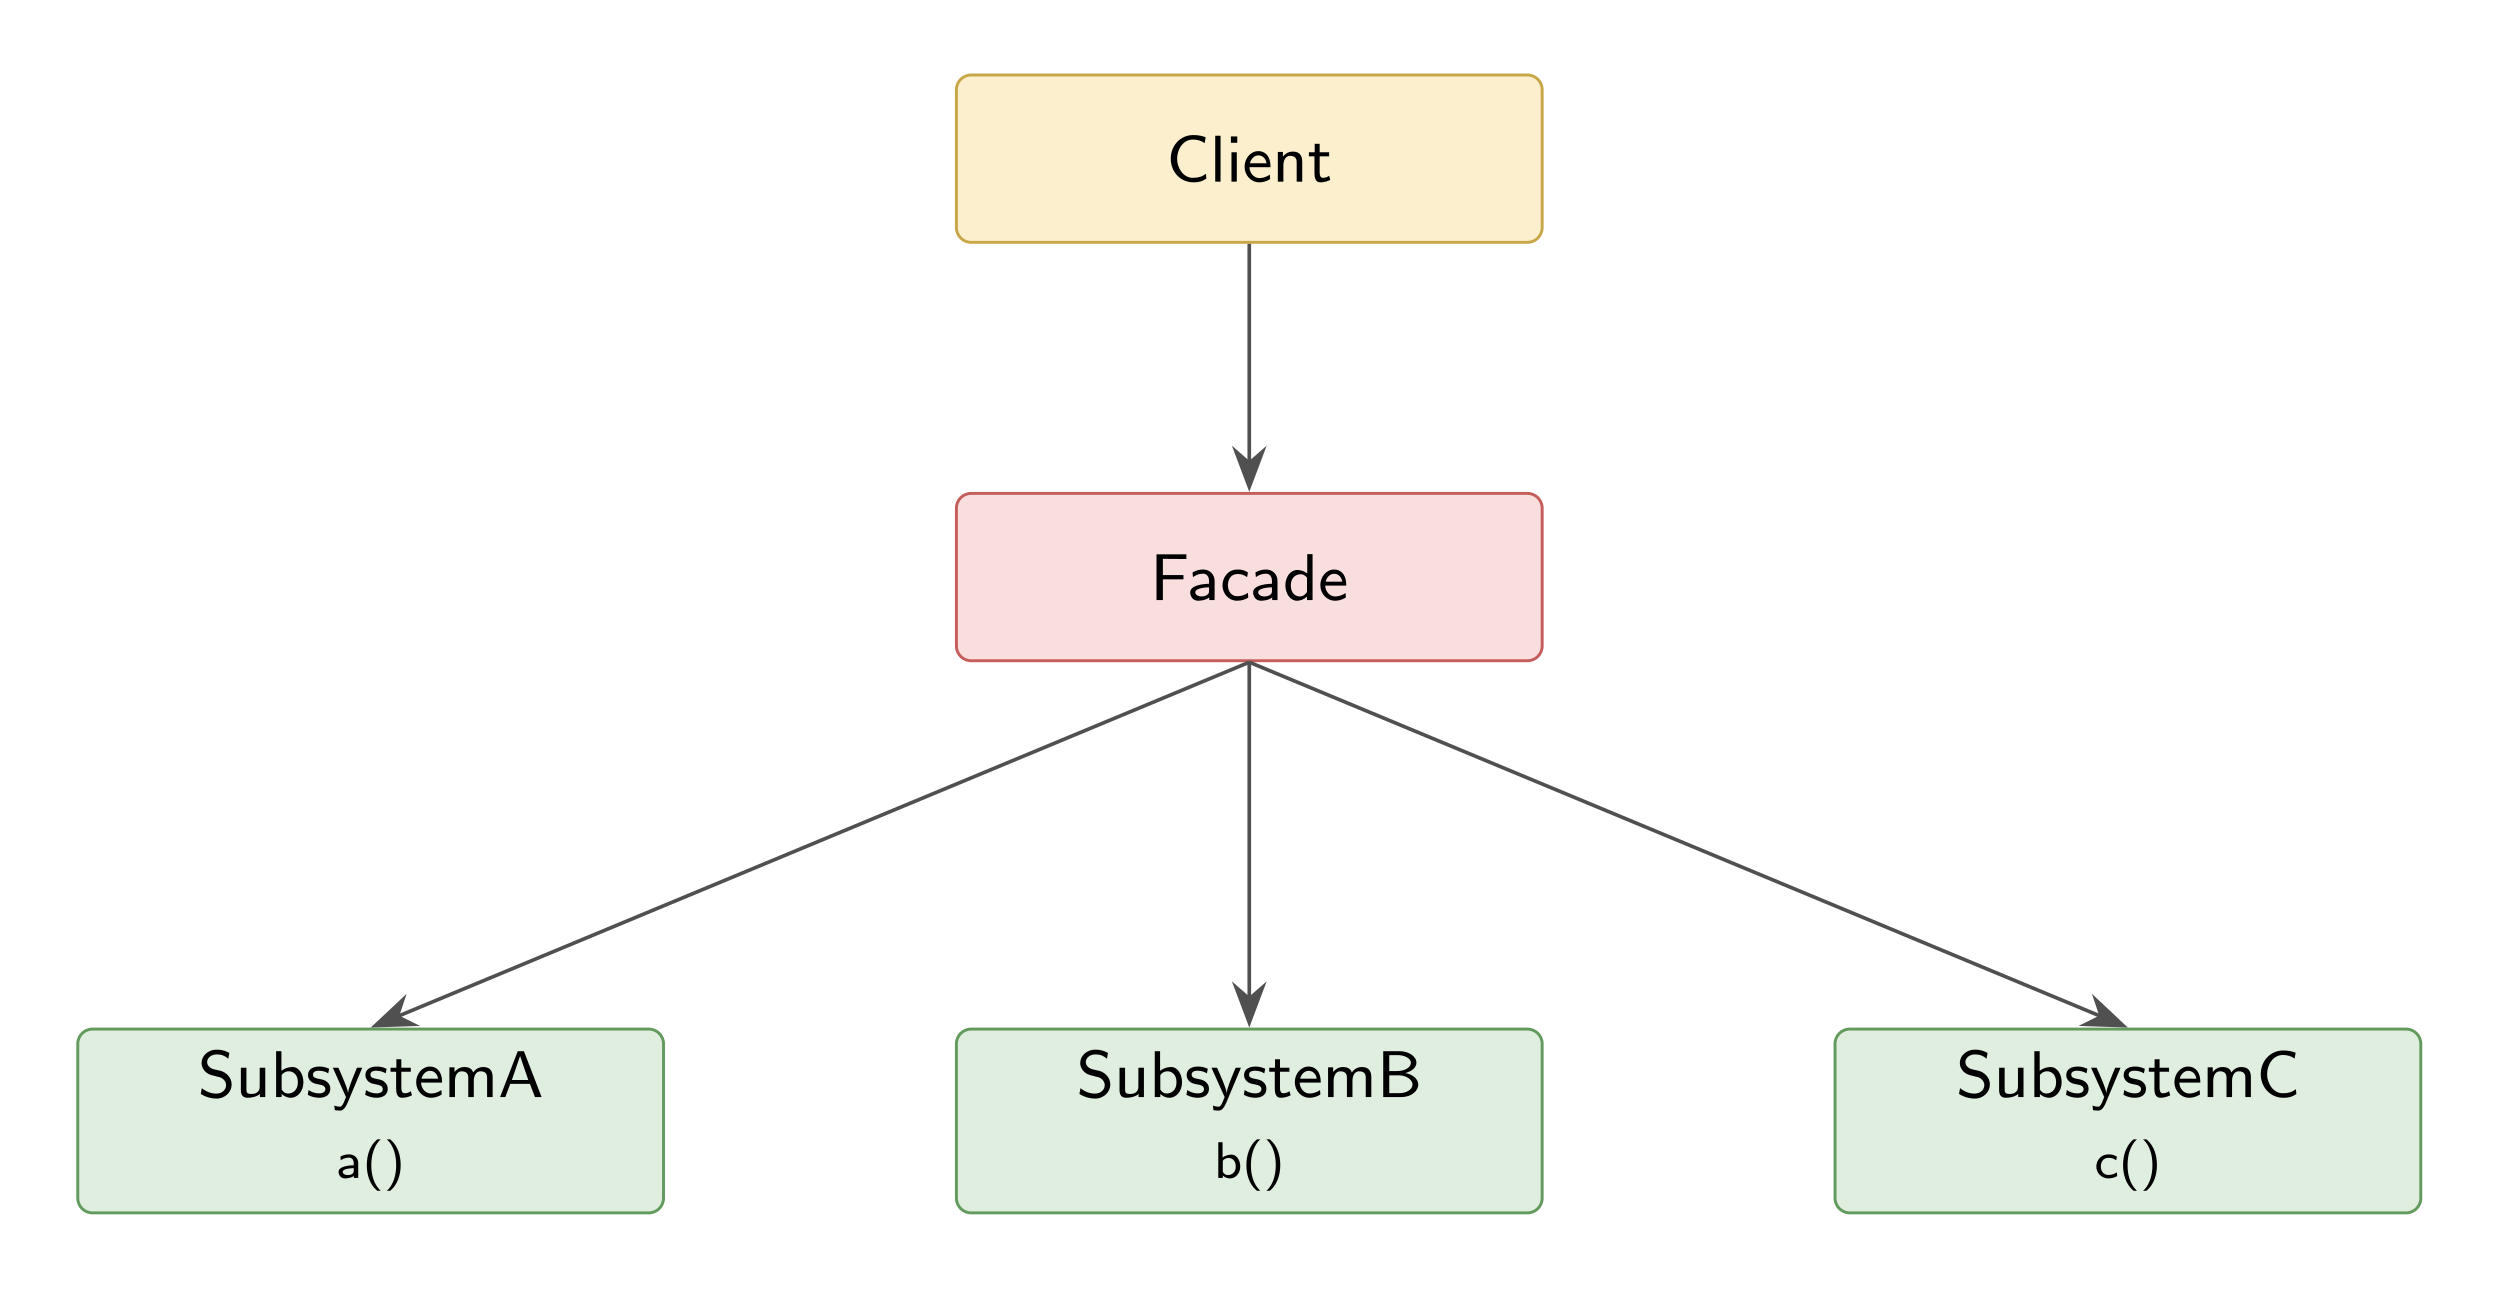
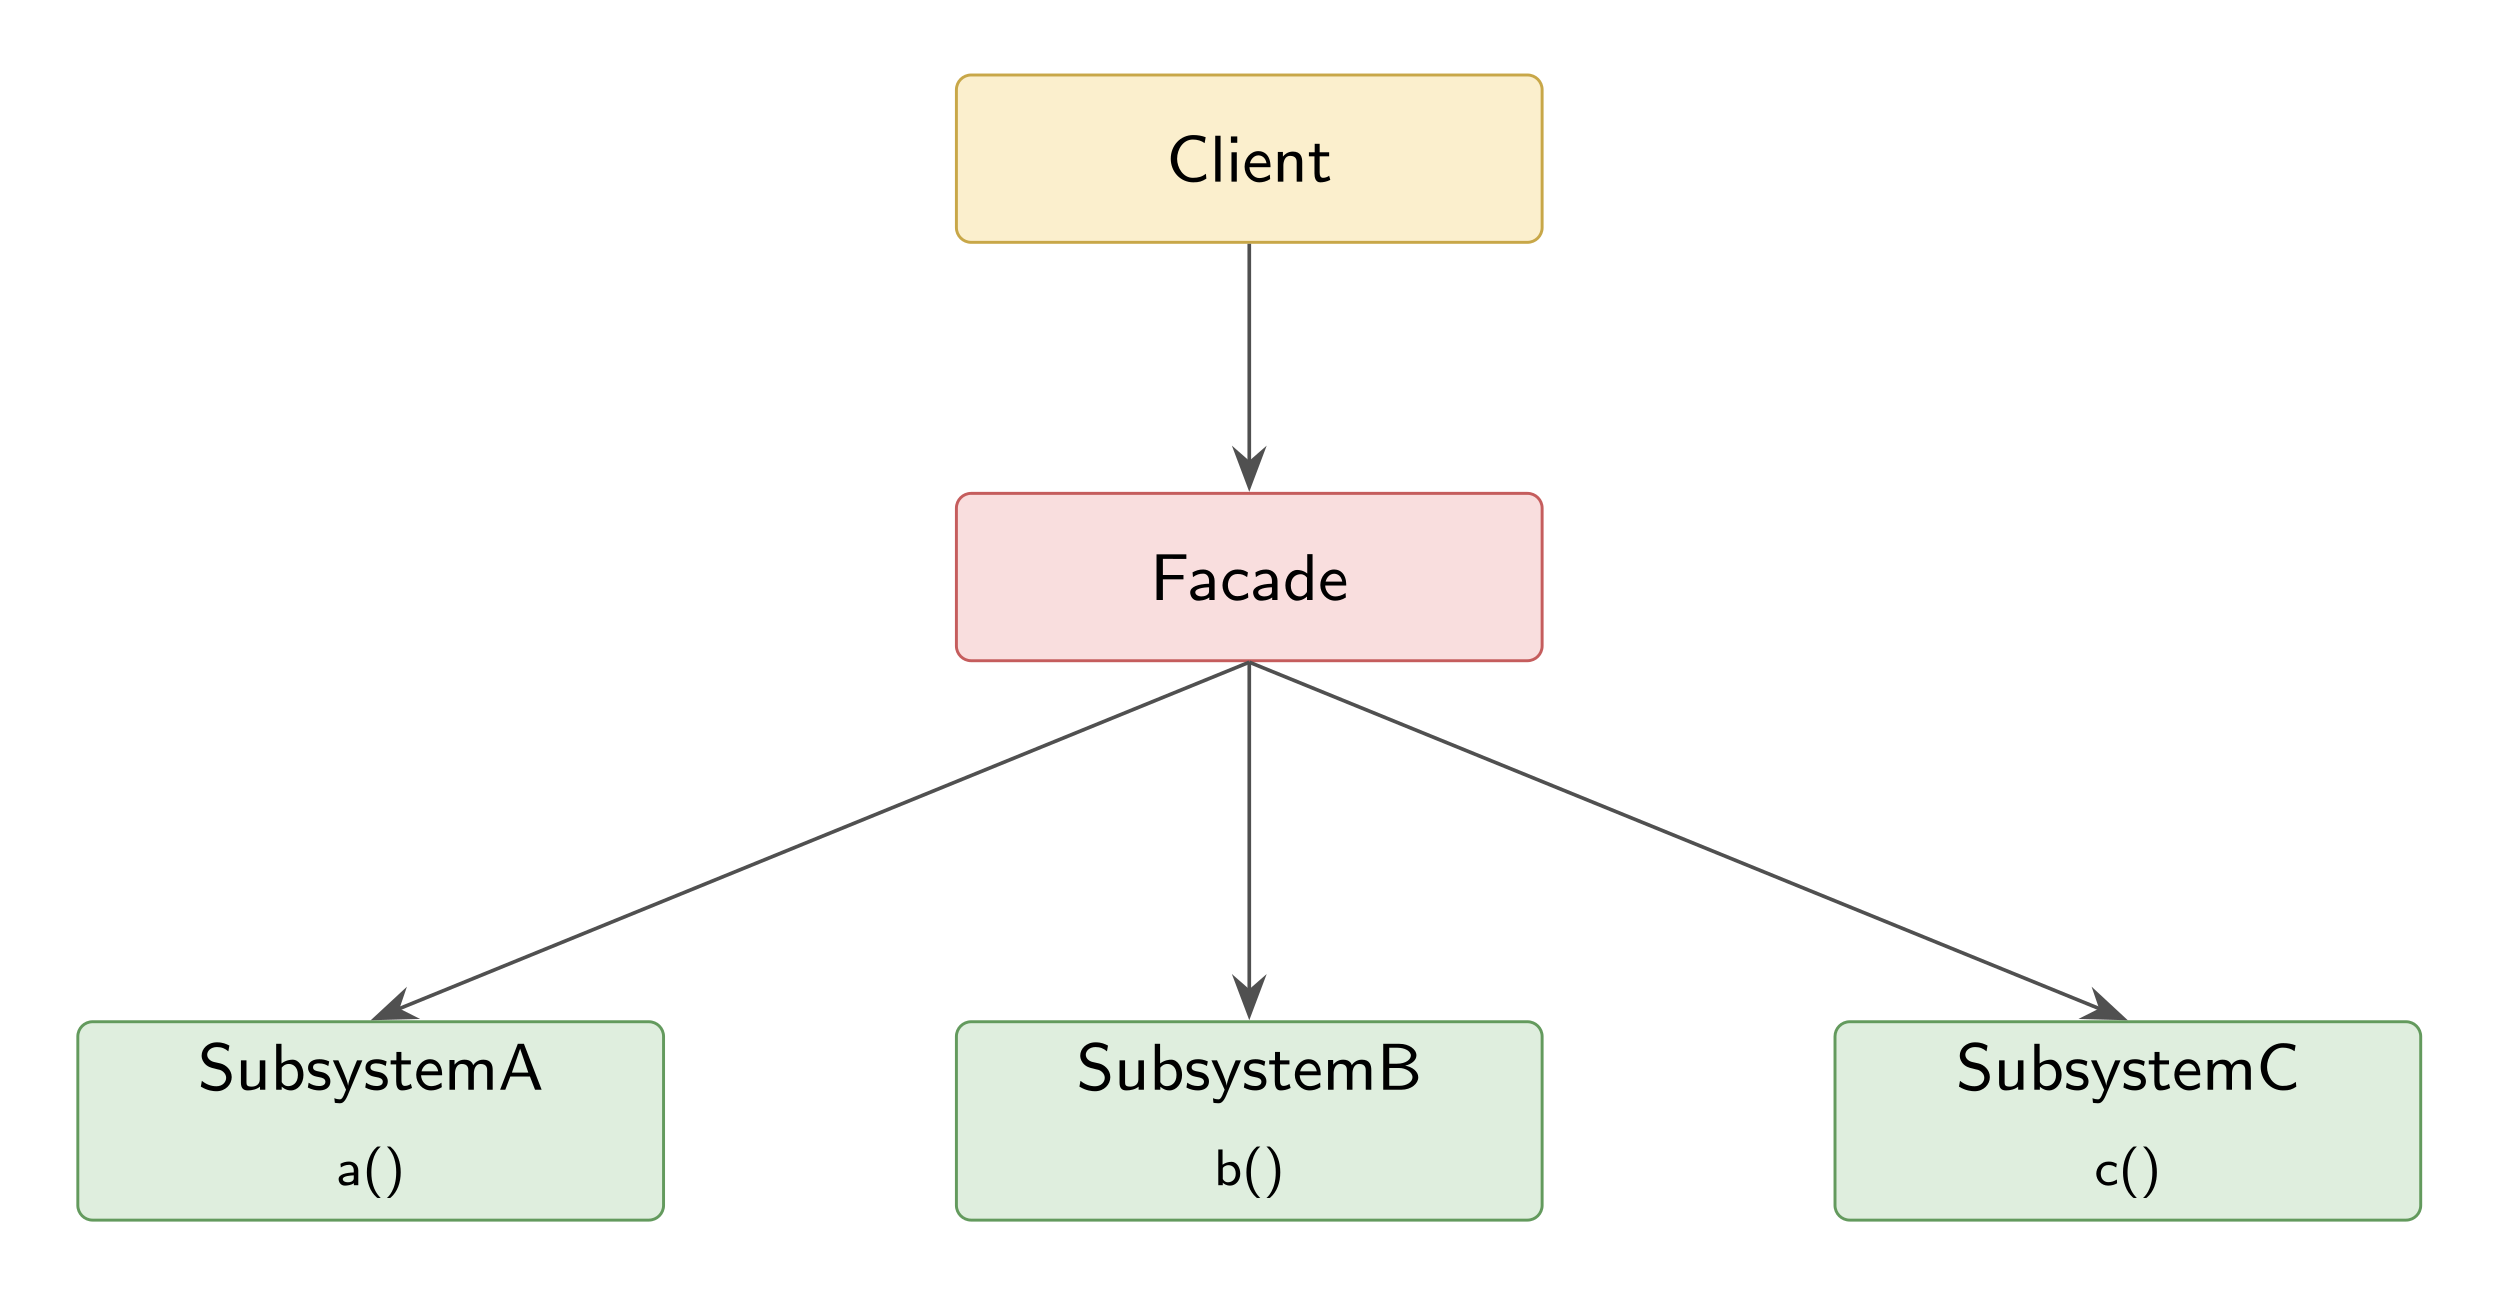
- <svg xmlns="http://www.w3.org/2000/svg" xmlns:xlink="http://www.w3.org/1999/xlink" width="337.804pt" height="174.509pt" viewBox="0 0 337.804 174.509">
+ <svg xmlns="http://www.w3.org/2000/svg" xmlns:xlink="http://www.w3.org/1999/xlink" width="337.804pt" height="175.496pt" viewBox="0 0 337.804 175.496">
  <defs>
    <g>
      <g id="glyph-0-0">
        <path d="M 5.344 -1.062 C 4.812 -0.656 4.312 -0.516 3.578 -0.516 C 2.25 -0.516 1.453 -1.891 1.453 -3.078 C 1.453 -4.406 2.281 -5.688 3.578 -5.688 C 4.188 -5.688 4.734 -5.531 5.172 -5.203 L 5.312 -6 C 4.844 -6.188 4.266 -6.297 3.641 -6.297 C 1.875 -6.297 0.594 -4.859 0.594 -3.094 C 0.594 -1.391 1.844 0.094 3.641 0.094 C 4.469 0.094 4.797 -0.031 5.406 -0.406 Z M 5.344 -1.062 " />
      </g>
      <g id="glyph-0-1">
        <path d="M 1.453 -6.203 L 0.734 -6.203 L 0.734 0 L 1.453 0 Z M 1.453 -6.203 " />
      </g>
      <g id="glyph-0-2">
        <path d="M 1.516 -6.109 L 0.656 -6.109 L 0.656 -5.25 L 1.516 -5.25 Z M 1.453 -3.969 L 0.734 -3.969 L 0.734 0 L 1.453 0 Z M 1.453 -3.969 " />
      </g>
      <g id="glyph-0-3">
        <path d="M 3.812 -1.953 C 3.812 -2.234 3.812 -2.906 3.453 -3.453 C 3.078 -4.016 2.516 -4.125 2.172 -4.125 C 1.141 -4.125 0.312 -3.156 0.312 -2.016 C 0.312 -0.844 1.188 0.094 2.312 0.094 C 2.734 0.094 3.25 -0.016 3.766 -0.344 L 3.719 -0.953 C 3.156 -0.547 2.625 -0.484 2.312 -0.484 C 1.578 -0.484 1 -1.141 0.969 -1.953 Z M 1.031 -2.484 C 1.172 -3.062 1.609 -3.547 2.172 -3.547 C 2.5 -3.547 3.109 -3.391 3.281 -2.484 Z M 1.031 -2.484 " />
      </g>
      <g id="glyph-0-4">
        <path d="M 4.016 -2.656 C 4.016 -3.312 3.828 -4.062 2.75 -4.062 C 2.047 -4.062 1.625 -3.656 1.406 -3.391 L 1.406 -4.016 L 0.719 -4.016 L 0.719 0 L 1.469 0 L 1.469 -2.188 C 1.469 -2.766 1.703 -3.484 2.375 -3.484 C 3.266 -3.484 3.266 -2.844 3.266 -2.594 L 3.266 0 L 4.016 0 Z M 4.016 -2.656 " />
      </g>
      <g id="glyph-0-5">
        <path d="M 1.625 -3.422 L 2.906 -3.422 L 2.906 -3.969 L 1.625 -3.969 L 1.625 -5.109 L 0.953 -5.109 L 0.953 -3.969 L 0.172 -3.969 L 0.172 -3.422 L 0.922 -3.422 L 0.922 -1.125 C 0.922 -0.594 1.047 0.094 1.703 0.094 C 2.094 0.094 2.562 0.016 3.062 -0.234 L 2.906 -0.797 C 2.672 -0.609 2.359 -0.516 2.078 -0.516 C 1.734 -0.516 1.625 -0.828 1.625 -1.281 Z M 1.625 -3.422 " />
      </g>
      <g id="glyph-0-6">
        <path d="M 4.484 -2.797 L 4.484 -3.375 L 1.703 -3.375 L 1.703 -5.562 L 2.016 -5.562 C 2.719 -5.562 3.422 -5.547 4.125 -5.547 L 4.875 -5.547 L 4.875 -6.172 L 0.844 -6.172 L 0.844 0 L 1.703 0 L 1.703 -2.797 Z M 4.484 -2.797 " />
      </g>
      <g id="glyph-0-7">
        <path d="M 3.688 -2.578 C 3.688 -3.469 3.031 -4.125 2.141 -4.125 C 1.562 -4.125 1.141 -3.969 0.703 -3.734 L 0.766 -3.094 C 1.203 -3.422 1.641 -3.562 2.141 -3.562 C 2.641 -3.562 2.938 -3.156 2.938 -2.578 L 2.938 -2.203 C 1.406 -2.156 0.391 -1.766 0.391 -1.031 C 0.391 -0.609 0.672 0.094 1.453 0.094 C 1.625 0.094 2.406 0.078 2.969 -0.344 L 2.969 0 L 3.688 0 Z M 2.938 -1.25 C 2.938 -1.062 2.938 -0.844 2.625 -0.656 C 2.391 -0.516 2.094 -0.484 1.922 -0.484 C 1.469 -0.484 1.078 -0.703 1.078 -1.047 C 1.078 -1.688 2.828 -1.719 2.938 -1.719 Z M 2.938 -1.25 " />
      </g>
      <g id="glyph-0-8">
        <path d="M 3.766 -0.969 C 3.328 -0.672 2.859 -0.516 2.328 -0.516 C 1.562 -0.516 1.062 -1.141 1.062 -2 C 1.062 -2.688 1.406 -3.516 2.359 -3.516 C 2.922 -3.516 3.203 -3.406 3.656 -3.094 L 3.766 -3.734 C 3.266 -4.016 3 -4.125 2.344 -4.125 C 1.078 -4.125 0.328 -3.047 0.328 -1.984 C 0.328 -0.875 1.156 0.094 2.312 0.094 C 2.938 0.094 3.422 -0.094 3.812 -0.328 Z M 3.766 -0.969 " />
      </g>
      <g id="glyph-0-9">
        <path d="M 4 -6.203 L 3.281 -6.203 L 3.281 -3.578 C 2.781 -4 2.203 -4.062 1.922 -4.062 C 1.016 -4.062 0.328 -3.125 0.328 -1.984 C 0.328 -0.828 1.016 0.094 1.891 0.094 C 2.156 0.094 2.719 0.031 3.25 -0.469 L 3.25 0 L 4 0 Z M 3.25 -1.266 C 3.25 -1.094 3.25 -1.078 3.156 -0.953 C 2.906 -0.625 2.609 -0.484 2.281 -0.484 C 1.703 -0.484 1.062 -0.906 1.062 -1.969 C 1.062 -3.125 1.828 -3.484 2.391 -3.484 C 2.797 -3.484 3.078 -3.25 3.25 -3.016 Z M 3.25 -1.266 " />
      </g>
      <g id="glyph-0-10">
        <path d="M 2.188 -3.75 C 1.719 -3.859 1.266 -4.219 1.266 -4.734 C 1.266 -5.25 1.766 -5.766 2.578 -5.766 C 3.219 -5.766 3.672 -5.578 4.125 -5.188 L 4.266 -5.969 C 3.828 -6.188 3.391 -6.406 2.578 -6.406 C 1.312 -6.406 0.516 -5.516 0.516 -4.625 C 0.516 -4.391 0.547 -4.047 0.859 -3.625 C 1.266 -3.094 1.844 -2.953 2.219 -2.875 C 2.344 -2.828 2.891 -2.703 2.969 -2.688 C 3.375 -2.562 3.828 -2.156 3.828 -1.609 C 3.828 -1.016 3.312 -0.469 2.516 -0.469 C 1.797 -0.469 1.125 -0.734 0.547 -1.203 L 0.406 -0.422 C 1.281 0.125 2.094 0.203 2.516 0.203 C 3.75 0.203 4.578 -0.719 4.578 -1.703 C 4.578 -2.719 3.75 -3.375 3.078 -3.547 Z M 2.188 -3.75 " />
      </g>
      <g id="glyph-0-11">
        <path d="M 4.016 -3.969 L 3.266 -3.969 L 3.266 -1.391 C 3.266 -0.672 2.703 -0.422 2.172 -0.422 C 1.531 -0.422 1.469 -0.641 1.469 -1.016 L 1.469 -3.969 L 0.719 -3.969 L 0.719 -0.969 C 0.719 -0.219 1.031 0.094 1.656 0.094 C 2.188 0.094 2.875 -0.047 3.297 -0.422 L 3.297 0 L 4.016 0 Z M 4.016 -3.969 " />
      </g>
      <g id="glyph-0-12">
        <path d="M 1.453 -6.203 L 0.734 -6.203 L 0.734 0 L 1.484 0 L 1.484 -0.422 C 1.594 -0.297 2.062 0.094 2.719 0.094 C 3.641 0.094 4.422 -0.797 4.422 -2 C 4.422 -3.078 3.828 -4.062 2.953 -4.062 C 2.703 -4.062 2.062 -4.016 1.453 -3.547 Z M 1.484 -2.984 C 1.625 -3.172 1.938 -3.484 2.453 -3.484 C 2.984 -3.484 3.672 -3.109 3.672 -2 C 3.672 -0.844 2.906 -0.484 2.359 -0.484 C 1.781 -0.484 1.531 -0.953 1.484 -1.031 Z M 1.484 -2.984 " />
      </g>
      <g id="glyph-0-13">
        <path d="M 3.156 -3.828 C 2.594 -4.078 2.188 -4.125 1.828 -4.125 C 1.625 -4.125 0.297 -4.125 0.297 -2.938 C 0.297 -2.516 0.562 -2.25 0.656 -2.141 C 1 -1.844 1.234 -1.812 1.844 -1.688 C 2.125 -1.641 2.641 -1.531 2.641 -1.078 C 2.641 -0.5 1.906 -0.5 1.797 -0.5 C 1.266 -0.5 0.766 -0.672 0.375 -0.953 L 0.266 -0.297 C 0.797 -0.016 1.344 0.094 1.797 0.094 C 2.375 0.094 3.312 -0.094 3.312 -1.156 C 3.312 -1.469 3.188 -1.781 2.875 -2.047 C 2.562 -2.312 2.297 -2.359 1.75 -2.469 C 1.422 -2.531 0.969 -2.609 0.969 -3.031 C 0.969 -3.562 1.609 -3.562 1.75 -3.562 C 2.391 -3.562 2.781 -3.359 3.031 -3.203 Z M 3.156 -3.828 " />
      </g>
      <g id="glyph-0-14">
        <path d="M 4.109 -3.969 L 3.391 -3.969 C 2.719 -2.344 2.219 -1.156 2.188 -0.531 C 2.156 -0.938 1.781 -1.859 1.672 -2.125 C 1.312 -3.031 1.156 -3.328 0.875 -3.969 L 0.125 -3.969 L 1.906 0 L 1.578 0.797 C 1.344 1.297 1.188 1.297 1.047 1.297 C 0.906 1.297 0.594 1.266 0.328 1.141 L 0.391 1.766 C 0.406 1.766 0.734 1.828 1.047 1.828 C 1.281 1.828 1.672 1.828 2.125 0.766 Z M 4.109 -3.969 " />
      </g>
      <g id="glyph-0-15">
        <path d="M 6.562 -2.656 C 6.562 -3.312 6.375 -4.062 5.297 -4.062 C 4.547 -4.062 4.125 -3.609 3.922 -3.328 C 3.859 -3.516 3.672 -4.062 2.75 -4.062 C 2.047 -4.062 1.625 -3.656 1.406 -3.391 L 1.406 -4.016 L 0.719 -4.016 L 0.719 0 L 1.469 0 L 1.469 -2.188 C 1.469 -2.766 1.703 -3.484 2.375 -3.484 C 3.266 -3.484 3.266 -2.844 3.266 -2.594 L 3.266 0 L 4.016 0 L 4.016 -2.188 C 4.016 -2.766 4.25 -3.484 4.922 -3.484 C 5.812 -3.484 5.812 -2.844 5.812 -2.594 L 5.812 0 L 6.562 0 Z M 6.562 -2.656 " />
      </g>
      <g id="glyph-0-16">
        <path d="M 3.484 -6.203 L 2.656 -6.203 L 0.266 0 L 0.969 0 L 1.641 -1.781 L 4.297 -1.781 L 4.984 0 L 5.875 0 Z M 2.969 -5.547 L 4.078 -2.312 L 1.859 -2.312 Z M 2.969 -5.547 " />
      </g>
      <g id="glyph-0-17">
        <path d="M 0.875 -6.203 L 0.875 0 L 3.328 0 C 4.672 0 5.609 -0.828 5.609 -1.688 C 5.609 -2.469 4.797 -3.094 3.844 -3.25 C 4.734 -3.469 5.359 -4 5.359 -4.641 C 5.359 -5.469 4.359 -6.203 3.078 -6.203 Z M 1.688 -3.516 L 1.688 -5.672 L 2.828 -5.672 C 3.734 -5.672 4.609 -5.25 4.609 -4.625 C 4.609 -4.109 3.969 -3.516 2.719 -3.516 Z M 1.688 -0.531 L 1.688 -2.938 L 3 -2.938 C 3.938 -2.938 4.828 -2.391 4.828 -1.688 C 4.828 -1.047 4.062 -0.531 3.062 -0.531 Z M 1.688 -0.531 " />
      </g>
      <g id="glyph-1-0">
        <path d="M 2.969 -2 C 2.969 -2.719 2.422 -3.188 1.734 -3.188 C 1.297 -3.188 0.953 -3.094 0.562 -2.891 L 0.609 -2.391 C 0.844 -2.531 1.188 -2.75 1.734 -2.75 C 2.031 -2.75 2.359 -2.516 2.359 -2 L 2.359 -1.719 C 1.328 -1.688 0.312 -1.469 0.312 -0.828 C 0.312 -0.469 0.547 0.062 1.156 0.062 C 1.453 0.062 2.016 0 2.375 -0.266 L 2.375 0 L 2.969 0 Z M 2.359 -0.984 C 2.359 -0.844 2.359 -0.672 2.109 -0.516 C 1.891 -0.391 1.625 -0.391 1.547 -0.391 C 1.156 -0.391 0.875 -0.562 0.875 -0.828 C 0.875 -1.266 2.047 -1.312 2.359 -1.328 Z M 2.359 -0.984 " />
      </g>
      <g id="glyph-1-1">
        <path d="M 2.125 -5.219 C 2 -5.219 1.984 -5.219 1.906 -5.141 C 1.031 -4.375 0.578 -3.141 0.578 -1.734 C 0.578 -0.422 0.984 0.844 1.891 1.641 C 1.984 1.734 2 1.734 2.125 1.734 L 2.453 1.734 C 2.438 1.719 1.766 1.141 1.438 0.062 C 1.266 -0.484 1.188 -1.047 1.188 -1.734 C 1.188 -4.141 2.312 -5.094 2.453 -5.219 Z M 2.125 -5.219 " />
      </g>
      <g id="glyph-1-2">
        <path d="M 0.75 1.734 C 0.859 1.734 0.875 1.734 0.953 1.656 C 1.828 0.891 2.281 -0.344 2.281 -1.734 C 2.281 -3.047 1.891 -4.312 0.969 -5.125 C 0.875 -5.219 0.859 -5.219 0.75 -5.219 L 0.406 -5.219 C 0.438 -5.203 1.109 -4.625 1.422 -3.547 C 1.594 -3 1.672 -2.422 1.672 -1.734 C 1.672 0.672 0.547 1.625 0.406 1.734 Z M 0.75 1.734 " />
      </g>
      <g id="glyph-1-3">
        <path d="M 1.172 -4.828 L 0.594 -4.828 L 0.594 0 L 1.203 0 L 1.203 -0.328 C 1.344 -0.188 1.688 0.062 2.188 0.062 C 2.953 0.062 3.562 -0.641 3.562 -1.547 C 3.562 -2.391 3.078 -3.156 2.391 -3.156 C 1.953 -3.156 1.516 -3.016 1.172 -2.766 Z M 1.203 -2.188 C 1.203 -2.297 1.203 -2.391 1.438 -2.547 C 1.547 -2.609 1.734 -2.703 1.969 -2.703 C 2.438 -2.703 2.953 -2.391 2.953 -1.547 C 2.953 -0.703 2.375 -0.391 1.891 -0.391 C 1.641 -0.391 1.391 -0.5 1.203 -0.828 Z M 1.203 -2.188 " />
      </g>
      <g id="glyph-1-4">
        <path d="M 3.031 -0.766 C 2.672 -0.531 2.297 -0.406 1.875 -0.406 C 1.234 -0.406 0.859 -0.922 0.859 -1.547 C 0.859 -2.094 1.141 -2.719 1.891 -2.719 C 2.359 -2.719 2.594 -2.609 2.938 -2.391 L 3.031 -2.891 C 2.609 -3.094 2.438 -3.188 1.891 -3.188 C 0.844 -3.188 0.25 -2.344 0.25 -1.547 C 0.25 -0.703 0.922 0.062 1.859 0.062 C 2.344 0.062 2.766 -0.078 3.062 -0.25 Z M 3.031 -0.766 " />
      </g>
    </g>
  </defs>
-   <path fill-rule="nonzero" fill="rgb(98.43%, 93.726%, 80.391%)" fill-opacity="1" stroke-width="0.399" stroke-linecap="butt" stroke-linejoin="miter" stroke="rgb(78.432%, 65.489%, 28.235%)" stroke-opacity="1" stroke-miterlimit="10" d="M 37.692 85.04 L -37.691 85.04 C -38.792 85.04 -39.685 84.147 -39.685 83.05 L -39.685 64.357 C -39.685 63.256 -38.792 62.363 -37.691 62.363 L 37.692 62.363 C 38.793 62.363 39.686 63.256 39.686 64.357 L 39.686 83.05 C 39.686 84.147 38.793 85.04 37.692 85.04 Z M 37.692 85.04 " transform="matrix(0.997194, 0, 0, -0.997194, 168.8043, 94.93389)" />
+   <path fill-rule="nonzero" fill="rgb(98.43%, 93.726%, 80.391%)" fill-opacity="1" stroke-width="0.399" stroke-linecap="butt" stroke-linejoin="miter" stroke="rgb(78.432%, 65.489%, 28.235%)" stroke-opacity="1" stroke-miterlimit="10" d="M 37.694 85.04 L -37.693 85.04 C -38.794 85.04 -39.687 84.147 -39.687 83.046 L -39.687 64.356 C -39.687 63.255 -38.794 62.362 -37.693 62.362 L 37.694 62.362 C 38.795 62.362 39.684 63.255 39.684 64.356 L 39.684 83.046 C 39.684 84.147 38.795 85.04 37.694 85.04 Z M 37.694 85.04 " transform="matrix(0.997136, 0, 0, -0.997136, 168.8043, 94.92938)" />
  <g fill="rgb(0%, 0%, 0%)" fill-opacity="1">
    <use xlink:href="#glyph-0-0" x="157.6" y="24.544" />
    <use xlink:href="#glyph-0-1" x="163.471" y="24.544" />
    <use xlink:href="#glyph-0-2" x="165.665" y="24.544" />
    <use xlink:href="#glyph-0-3" x="167.859" y="24.544" />
    <use xlink:href="#glyph-0-4" x="171.943" y="24.544" />
    <use xlink:href="#glyph-0-5" x="176.69" y="24.544" />
  </g>
-   <path fill-rule="nonzero" fill="rgb(97.646%, 87.057%, 87.057%)" fill-opacity="1" stroke-width="0.399" stroke-linecap="butt" stroke-linejoin="miter" stroke="rgb(77.254%, 36.472%, 36.472%)" stroke-opacity="1" stroke-miterlimit="10" d="M 37.692 28.345 L -37.691 28.345 C -38.792 28.345 -39.685 27.456 -39.685 26.355 L -39.685 7.662 C -39.685 6.562 -38.792 5.669 -37.691 5.669 L 37.692 5.669 C 38.793 5.669 39.686 6.562 39.686 7.662 L 39.686 26.355 C 39.686 27.456 38.793 28.345 37.692 28.345 Z M 37.692 28.345 " transform="matrix(0.997194, 0, 0, -0.997194, 168.8043, 94.93389)" />
+   <path fill-rule="nonzero" fill="rgb(97.646%, 87.057%, 87.057%)" fill-opacity="1" stroke-width="0.399" stroke-linecap="butt" stroke-linejoin="miter" stroke="rgb(77.254%, 36.472%, 36.472%)" stroke-opacity="1" stroke-miterlimit="10" d="M 37.694 28.346 L -37.693 28.346 C -38.794 28.346 -39.687 27.453 -39.687 26.352 L -39.687 7.662 C -39.687 6.561 -38.794 5.668 -37.693 5.668 L 37.694 5.668 C 38.795 5.668 39.684 6.561 39.684 7.662 L 39.684 26.352 C 39.684 27.453 38.795 28.346 37.694 28.346 Z M 37.694 28.346 " transform="matrix(0.997136, 0, 0, -0.997136, 168.8043, 94.92938)" />
  <g fill="rgb(0%, 0%, 0%)" fill-opacity="1">
-     <use xlink:href="#glyph-0-6" x="155.427" y="81.078" />
+     <use xlink:href="#glyph-0-6" x="155.428" y="81.074" />
  </g>
  <g fill="rgb(0%, 0%, 0%)" fill-opacity="1">
-     <use xlink:href="#glyph-0-7" x="160.431" y="81.078" />
+     <use xlink:href="#glyph-0-7" x="160.432" y="81.074" />
  </g>
  <g fill="rgb(0%, 0%, 0%)" fill-opacity="1">
-     <use xlink:href="#glyph-0-8" x="164.855" y="81.078" />
+     <use xlink:href="#glyph-0-8" x="164.856" y="81.074" />
  </g>
  <g fill="rgb(0%, 0%, 0%)" fill-opacity="1">
-     <use xlink:href="#glyph-0-7" x="168.931" y="81.078" />
+     <use xlink:href="#glyph-0-7" x="168.931" y="81.074" />
  </g>
  <g fill="rgb(0%, 0%, 0%)" fill-opacity="1">
-     <use xlink:href="#glyph-0-9" x="173.355" y="81.078" />
+     <use xlink:href="#glyph-0-9" x="173.355" y="81.074" />
  </g>
  <g fill="rgb(0%, 0%, 0%)" fill-opacity="1">
-     <use xlink:href="#glyph-0-3" x="178.093" y="81.078" />
+     <use xlink:href="#glyph-0-3" x="178.092" y="81.074" />
  </g>
-   <path fill-rule="nonzero" fill="rgb(87.45%, 93.332%, 87.057%)" fill-opacity="1" stroke-width="0.399" stroke-linecap="butt" stroke-linejoin="miter" stroke="rgb(38.823%, 60.393%, 36.472%)" stroke-opacity="1" stroke-miterlimit="10" d="M -81.365 -44.241 L -156.748 -44.241 C -157.849 -44.241 -158.742 -45.134 -158.742 -46.231 L -158.742 -67.153 C -158.742 -68.254 -157.849 -69.147 -156.748 -69.147 L -81.365 -69.147 C -80.264 -69.147 -79.371 -68.254 -79.371 -67.153 L -79.371 -46.231 C -79.371 -45.134 -80.264 -44.241 -81.365 -44.241 Z M -81.365 -44.241 " transform="matrix(0.997194, 0, 0, -0.997194, 168.8043, 94.93389)" />
+   <path fill-rule="nonzero" fill="rgb(87.45%, 93.332%, 87.057%)" fill-opacity="1" stroke-width="0.399" stroke-linecap="butt" stroke-linejoin="miter" stroke="rgb(38.823%, 60.393%, 36.472%)" stroke-opacity="1" stroke-miterlimit="10" d="M -81.365 -43.253 L -156.749 -43.253 C -157.85 -43.253 -158.743 -44.146 -158.743 -45.247 L -158.743 -68.141 C -158.743 -69.242 -157.85 -70.135 -156.749 -70.135 L -81.365 -70.135 C -80.265 -70.135 -79.371 -69.242 -79.371 -68.141 L -79.371 -45.247 C -79.371 -44.146 -80.265 -43.253 -81.365 -43.253 Z M -81.365 -43.253 " transform="matrix(0.997136, 0, 0, -0.997136, 168.8043, 94.92938)" />
  <g fill="rgb(0%, 0%, 0%)" fill-opacity="1">
-     <use xlink:href="#glyph-0-10" x="26.722" y="148.239" />
-     <use xlink:href="#glyph-0-11" x="31.827" y="148.239" />
-     <use xlink:href="#glyph-0-12" x="36.574" y="148.239" />
-     <use xlink:href="#glyph-0-13" x="41.321" y="148.239" />
-     <use xlink:href="#glyph-0-14" x="44.844" y="148.239" />
-     <use xlink:href="#glyph-0-13" x="49.081" y="148.239" />
-     <use xlink:href="#glyph-0-5" x="52.603" y="148.239" />
-     <use xlink:href="#glyph-0-3" x="55.921" y="148.239" />
-     <use xlink:href="#glyph-0-15" x="60.006" y="148.239" />
-     <use xlink:href="#glyph-0-16" x="67.305" y="148.239" />
+     <use xlink:href="#glyph-0-10" x="26.73" y="147.247" />
+     <use xlink:href="#glyph-0-11" x="31.835" y="147.247" />
+     <use xlink:href="#glyph-0-12" x="36.582" y="147.247" />
+     <use xlink:href="#glyph-0-13" x="41.329" y="147.247" />
+     <use xlink:href="#glyph-0-14" x="44.851" y="147.247" />
+     <use xlink:href="#glyph-0-13" x="49.087" y="147.247" />
+     <use xlink:href="#glyph-0-5" x="52.61" y="147.247" />
+     <use xlink:href="#glyph-0-3" x="55.928" y="147.247" />
+     <use xlink:href="#glyph-0-15" x="60.012" y="147.247" />
+     <use xlink:href="#glyph-0-16" x="67.31" y="147.247" />
  </g>
  <g fill="rgb(0%, 0%, 0%)" fill-opacity="1">
-     <use xlink:href="#glyph-1-0" x="45.435" y="159.167" />
-     <use xlink:href="#glyph-1-1" x="48.985" y="159.167" />
-     <use xlink:href="#glyph-1-2" x="51.858" y="159.167" />
+     <use xlink:href="#glyph-1-0" x="45.443" y="160.142" />
+     <use xlink:href="#glyph-1-1" x="48.992" y="160.142" />
+     <use xlink:href="#glyph-1-2" x="51.865" y="160.142" />
  </g>
-   <path fill-rule="nonzero" fill="rgb(87.45%, 93.332%, 87.057%)" fill-opacity="1" stroke-width="0.399" stroke-linecap="butt" stroke-linejoin="miter" stroke="rgb(38.823%, 60.393%, 36.472%)" stroke-opacity="1" stroke-miterlimit="10" d="M 37.692 -44.241 L -37.691 -44.241 C -38.792 -44.241 -39.685 -45.134 -39.685 -46.231 L -39.685 -67.153 C -39.685 -68.254 -38.792 -69.147 -37.691 -69.147 L 37.692 -69.147 C 38.793 -69.147 39.686 -68.254 39.686 -67.153 L 39.686 -46.231 C 39.686 -45.134 38.793 -44.241 37.692 -44.241 Z M 37.692 -44.241 " transform="matrix(0.997194, 0, 0, -0.997194, 168.8043, 94.93389)" />
+   <path fill-rule="nonzero" fill="rgb(87.45%, 93.332%, 87.057%)" fill-opacity="1" stroke-width="0.399" stroke-linecap="butt" stroke-linejoin="miter" stroke="rgb(38.823%, 60.393%, 36.472%)" stroke-opacity="1" stroke-miterlimit="10" d="M 37.694 -43.253 L -37.693 -43.253 C -38.794 -43.253 -39.687 -44.146 -39.687 -45.247 L -39.687 -68.141 C -39.687 -69.242 -38.794 -70.135 -37.693 -70.135 L 37.694 -70.135 C 38.795 -70.135 39.684 -69.242 39.684 -68.141 L 39.684 -45.247 C 39.684 -44.146 38.795 -43.253 37.694 -43.253 Z M 37.694 -43.253 " transform="matrix(0.997136, 0, 0, -0.997136, 168.8043, 94.92938)" />
  <g fill="rgb(0%, 0%, 0%)" fill-opacity="1">
-     <use xlink:href="#glyph-0-10" x="145.447" y="148.239" />
-     <use xlink:href="#glyph-0-11" x="150.552" y="148.239" />
-     <use xlink:href="#glyph-0-12" x="155.299" y="148.239" />
-     <use xlink:href="#glyph-0-13" x="160.046" y="148.239" />
-     <use xlink:href="#glyph-0-14" x="163.569" y="148.239" />
-     <use xlink:href="#glyph-0-13" x="167.805" y="148.239" />
-     <use xlink:href="#glyph-0-5" x="171.328" y="148.239" />
-     <use xlink:href="#glyph-0-3" x="174.646" y="148.239" />
-     <use xlink:href="#glyph-0-15" x="178.731" y="148.239" />
-     <use xlink:href="#glyph-0-17" x="186.03" y="148.239" />
+     <use xlink:href="#glyph-0-10" x="145.448" y="147.247" />
+     <use xlink:href="#glyph-0-11" x="150.554" y="147.247" />
+     <use xlink:href="#glyph-0-12" x="155.3" y="147.247" />
+     <use xlink:href="#glyph-0-13" x="160.047" y="147.247" />
+     <use xlink:href="#glyph-0-14" x="163.569" y="147.247" />
+     <use xlink:href="#glyph-0-13" x="167.806" y="147.247" />
+     <use xlink:href="#glyph-0-5" x="171.328" y="147.247" />
+     <use xlink:href="#glyph-0-3" x="174.646" y="147.247" />
+     <use xlink:href="#glyph-0-15" x="178.73" y="147.247" />
+     <use xlink:href="#glyph-0-17" x="186.029" y="147.247" />
  </g>
  <g fill="rgb(0%, 0%, 0%)" fill-opacity="1">
-     <use xlink:href="#glyph-1-3" x="164.023" y="159.167" />
-     <use xlink:href="#glyph-1-1" x="167.838" y="159.167" />
-     <use xlink:href="#glyph-1-2" x="170.711" y="159.167" />
+     <use xlink:href="#glyph-1-3" x="164.023" y="160.142" />
+     <use xlink:href="#glyph-1-1" x="167.838" y="160.142" />
+     <use xlink:href="#glyph-1-2" x="170.711" y="160.142" />
  </g>
-   <path fill-rule="nonzero" fill="rgb(87.45%, 93.332%, 87.057%)" fill-opacity="1" stroke-width="0.399" stroke-linecap="butt" stroke-linejoin="miter" stroke="rgb(38.823%, 60.393%, 36.472%)" stroke-opacity="1" stroke-miterlimit="10" d="M 156.749 -44.241 L 81.365 -44.241 C 80.265 -44.241 79.372 -45.134 79.372 -46.231 L 79.372 -67.153 C 79.372 -68.254 80.265 -69.147 81.365 -69.147 L 156.749 -69.147 C 157.85 -69.147 158.743 -68.254 158.743 -67.153 L 158.743 -46.231 C 158.743 -45.134 157.85 -44.241 156.749 -44.241 Z M 156.749 -44.241 " transform="matrix(0.997194, 0, 0, -0.997194, 168.8043, 94.93389)" />
+   <path fill-rule="nonzero" fill="rgb(87.45%, 93.332%, 87.057%)" fill-opacity="1" stroke-width="0.399" stroke-linecap="butt" stroke-linejoin="miter" stroke="rgb(38.823%, 60.393%, 36.472%)" stroke-opacity="1" stroke-miterlimit="10" d="M 156.75 -43.253 L 81.362 -43.253 C 80.261 -43.253 79.372 -44.146 79.372 -45.247 L 79.372 -68.141 C 79.372 -69.242 80.261 -70.135 81.362 -70.135 L 156.75 -70.135 C 157.851 -70.135 158.74 -69.242 158.74 -68.141 L 158.74 -45.247 C 158.74 -44.146 157.851 -43.253 156.75 -43.253 Z M 156.75 -43.253 " transform="matrix(0.997136, 0, 0, -0.997136, 168.8043, 94.92938)" />
  <g fill="rgb(0%, 0%, 0%)" fill-opacity="1">
-     <use xlink:href="#glyph-0-10" x="264.299" y="148.239" />
-     <use xlink:href="#glyph-0-11" x="269.404" y="148.239" />
-     <use xlink:href="#glyph-0-12" x="274.151" y="148.239" />
-     <use xlink:href="#glyph-0-13" x="278.898" y="148.239" />
-     <use xlink:href="#glyph-0-14" x="282.421" y="148.239" />
-     <use xlink:href="#glyph-0-13" x="286.657" y="148.239" />
-     <use xlink:href="#glyph-0-5" x="290.18" y="148.239" />
-     <use xlink:href="#glyph-0-3" x="293.498" y="148.239" />
-     <use xlink:href="#glyph-0-15" x="297.582" y="148.239" />
-     <use xlink:href="#glyph-0-0" x="304.881" y="148.239" />
+     <use xlink:href="#glyph-0-10" x="264.293" y="147.247" />
+     <use xlink:href="#glyph-0-11" x="269.398" y="147.247" />
+     <use xlink:href="#glyph-0-12" x="274.145" y="147.247" />
+     <use xlink:href="#glyph-0-13" x="278.891" y="147.247" />
+     <use xlink:href="#glyph-0-14" x="282.414" y="147.247" />
+     <use xlink:href="#glyph-0-13" x="286.65" y="147.247" />
+     <use xlink:href="#glyph-0-5" x="290.173" y="147.247" />
+     <use xlink:href="#glyph-0-3" x="293.491" y="147.247" />
+     <use xlink:href="#glyph-0-15" x="297.575" y="147.247" />
+     <use xlink:href="#glyph-0-0" x="304.873" y="147.247" />
  </g>
  <g fill="rgb(0%, 0%, 0%)" fill-opacity="1">
-     <use xlink:href="#glyph-1-4" x="283.01" y="159.167" />
-     <use xlink:href="#glyph-1-1" x="286.294" y="159.167" />
-     <use xlink:href="#glyph-1-2" x="289.167" y="159.167" />
+     <use xlink:href="#glyph-1-4" x="283.003" y="160.142" />
+     <use xlink:href="#glyph-1-1" x="286.287" y="160.142" />
+     <use xlink:href="#glyph-1-2" x="289.16" y="160.142" />
  </g>
-   <path fill="none" stroke-width="0.498" stroke-linecap="butt" stroke-linejoin="miter" stroke="rgb(31.374%, 31.374%, 31.374%)" stroke-opacity="1" stroke-miterlimit="10" d="M 0 62.163 L 0 32.553 " transform="matrix(0.997194, 0, 0, -0.997194, 168.8043, 94.93389)" />
-   <path fill-rule="nonzero" fill="rgb(31.374%, 31.374%, 31.374%)" fill-opacity="1" stroke-width="0.498" stroke-linecap="butt" stroke-linejoin="miter" stroke="rgb(31.374%, 31.374%, 31.374%)" stroke-opacity="1" stroke-miterlimit="10" d="M 5.528 0 L 0.804 1.779 L 2.355 0 L 0.804 -1.778 Z M 5.528 0 " transform="matrix(0, 0.997194, 0.997194, 0, 168.8043, 60.24899)" />
-   <path fill="none" stroke-width="0.498" stroke-linecap="butt" stroke-linejoin="miter" stroke="rgb(31.374%, 31.374%, 31.374%)" stroke-opacity="1" stroke-miterlimit="10" d="M 0 5.469 L -115.358 -42.502 " transform="matrix(0.997194, 0, 0, -0.997194, 168.8043, 94.93389)" />
-   <path fill-rule="nonzero" fill="rgb(31.374%, 31.374%, 31.374%)" fill-opacity="1" stroke-width="0.498" stroke-linecap="butt" stroke-linejoin="miter" stroke="rgb(31.374%, 31.374%, 31.374%)" stroke-opacity="1" stroke-miterlimit="10" d="M 5.527 -0.002 L 0.803 1.78 L 2.358 0.001 L 0.804 -1.78 Z M 5.527 -0.002 " transform="matrix(-0.92069, 0.382863, 0.382863, 0.92069, 55.82347, 136.4636)" />
-   <path fill="none" stroke-width="0.498" stroke-linecap="butt" stroke-linejoin="miter" stroke="rgb(31.374%, 31.374%, 31.374%)" stroke-opacity="1" stroke-miterlimit="10" d="M 0 5.469 L 0 -40.038 " transform="matrix(0.997194, 0, 0, -0.997194, 168.8043, 94.93389)" />
-   <path fill-rule="nonzero" fill="rgb(31.374%, 31.374%, 31.374%)" fill-opacity="1" stroke-width="0.498" stroke-linecap="butt" stroke-linejoin="miter" stroke="rgb(31.374%, 31.374%, 31.374%)" stroke-opacity="1" stroke-miterlimit="10" d="M 5.528 0 L 0.803 1.779 L 2.355 0 L 0.803 -1.778 Z M 5.528 0 " transform="matrix(0, 0.997194, 0.997194, 0, 168.8043, 132.6325)" />
-   <path fill="none" stroke-width="0.498" stroke-linecap="butt" stroke-linejoin="miter" stroke="rgb(31.374%, 31.374%, 31.374%)" stroke-opacity="1" stroke-miterlimit="10" d="M 0 5.469 L 115.359 -42.502 " transform="matrix(0.997194, 0, 0, -0.997194, 168.8043, 94.93389)" />
-   <path fill-rule="nonzero" fill="rgb(31.374%, 31.374%, 31.374%)" fill-opacity="1" stroke-width="0.498" stroke-linecap="butt" stroke-linejoin="miter" stroke="rgb(31.374%, 31.374%, 31.374%)" stroke-opacity="1" stroke-miterlimit="10" d="M 5.528 0.002 L 0.804 1.78 L 2.356 -0.002 L 0.804 -1.78 Z M 5.528 0.002 " transform="matrix(0.92069, 0.382863, 0.382863, -0.92069, 281.7851, 136.4636)" />
+   <path fill="none" stroke-width="0.498" stroke-linecap="butt" stroke-linejoin="miter" stroke="rgb(31.374%, 31.374%, 31.374%)" stroke-opacity="1" stroke-miterlimit="10" d="M 0 62.162 L 0 32.55 " transform="matrix(0.997136, 0, 0, -0.997136, 168.8043, 94.92938)" />
+   <path fill-rule="nonzero" fill="rgb(31.374%, 31.374%, 31.374%)" fill-opacity="1" stroke-width="0.498" stroke-linecap="butt" stroke-linejoin="miter" stroke="rgb(31.374%, 31.374%, 31.374%)" stroke-opacity="1" stroke-miterlimit="10" d="M 5.527 0 L 0.803 1.779 L 2.358 0 L 0.803 -1.778 Z M 5.527 0 " transform="matrix(0, 0.997136, 0.997136, 0, 168.8043, 60.24649)" />
+   <path fill="none" stroke-width="0.498" stroke-linecap="butt" stroke-linejoin="miter" stroke="rgb(31.374%, 31.374%, 31.374%)" stroke-opacity="1" stroke-miterlimit="10" d="M 0 5.468 L -115.349 -41.545 " transform="matrix(0.997136, 0, 0, -0.997136, 168.8043, 94.92938)" />
+   <path fill-rule="nonzero" fill="rgb(31.374%, 31.374%, 31.374%)" fill-opacity="1" stroke-width="0.498" stroke-linecap="butt" stroke-linejoin="miter" stroke="rgb(31.374%, 31.374%, 31.374%)" stroke-opacity="1" stroke-miterlimit="10" d="M 5.528 -0.001 L 0.805 1.781 L 2.356 0.002 L 0.805 -1.781 Z M 5.528 -0.001 " transform="matrix(-0.923358, 0.376329, 0.376329, 0.923358, 55.84703, 135.5138)" />
+   <path fill="none" stroke-width="0.498" stroke-linecap="butt" stroke-linejoin="miter" stroke="rgb(31.374%, 31.374%, 31.374%)" stroke-opacity="1" stroke-miterlimit="10" d="M 0 5.468 L 0 -39.05 " transform="matrix(0.997136, 0, 0, -0.997136, 168.8043, 94.92938)" />
+   <path fill-rule="nonzero" fill="rgb(31.374%, 31.374%, 31.374%)" fill-opacity="1" stroke-width="0.498" stroke-linecap="butt" stroke-linejoin="miter" stroke="rgb(31.374%, 31.374%, 31.374%)" stroke-opacity="1" stroke-miterlimit="10" d="M 5.526 0 L 0.805 1.779 L 2.357 0 L 0.805 -1.778 Z M 5.526 0 " transform="matrix(0, 0.997136, 0.997136, 0, 168.8043, 131.6423)" />
+   <path fill="none" stroke-width="0.498" stroke-linecap="butt" stroke-linejoin="miter" stroke="rgb(31.374%, 31.374%, 31.374%)" stroke-opacity="1" stroke-miterlimit="10" d="M 0 5.468 L 115.35 -41.545 " transform="matrix(0.997136, 0, 0, -0.997136, 168.8043, 94.92938)" />
+   <path fill-rule="nonzero" fill="rgb(31.374%, 31.374%, 31.374%)" fill-opacity="1" stroke-width="0.498" stroke-linecap="butt" stroke-linejoin="miter" stroke="rgb(31.374%, 31.374%, 31.374%)" stroke-opacity="1" stroke-miterlimit="10" d="M 5.525 -0.001 L 0.802 1.78 L 2.357 -0.002 L 0.806 -1.78 Z M 5.525 -0.001 " transform="matrix(0.923358, 0.376329, 0.376329, -0.923358, 281.7615, 135.5138)" />
</svg>
